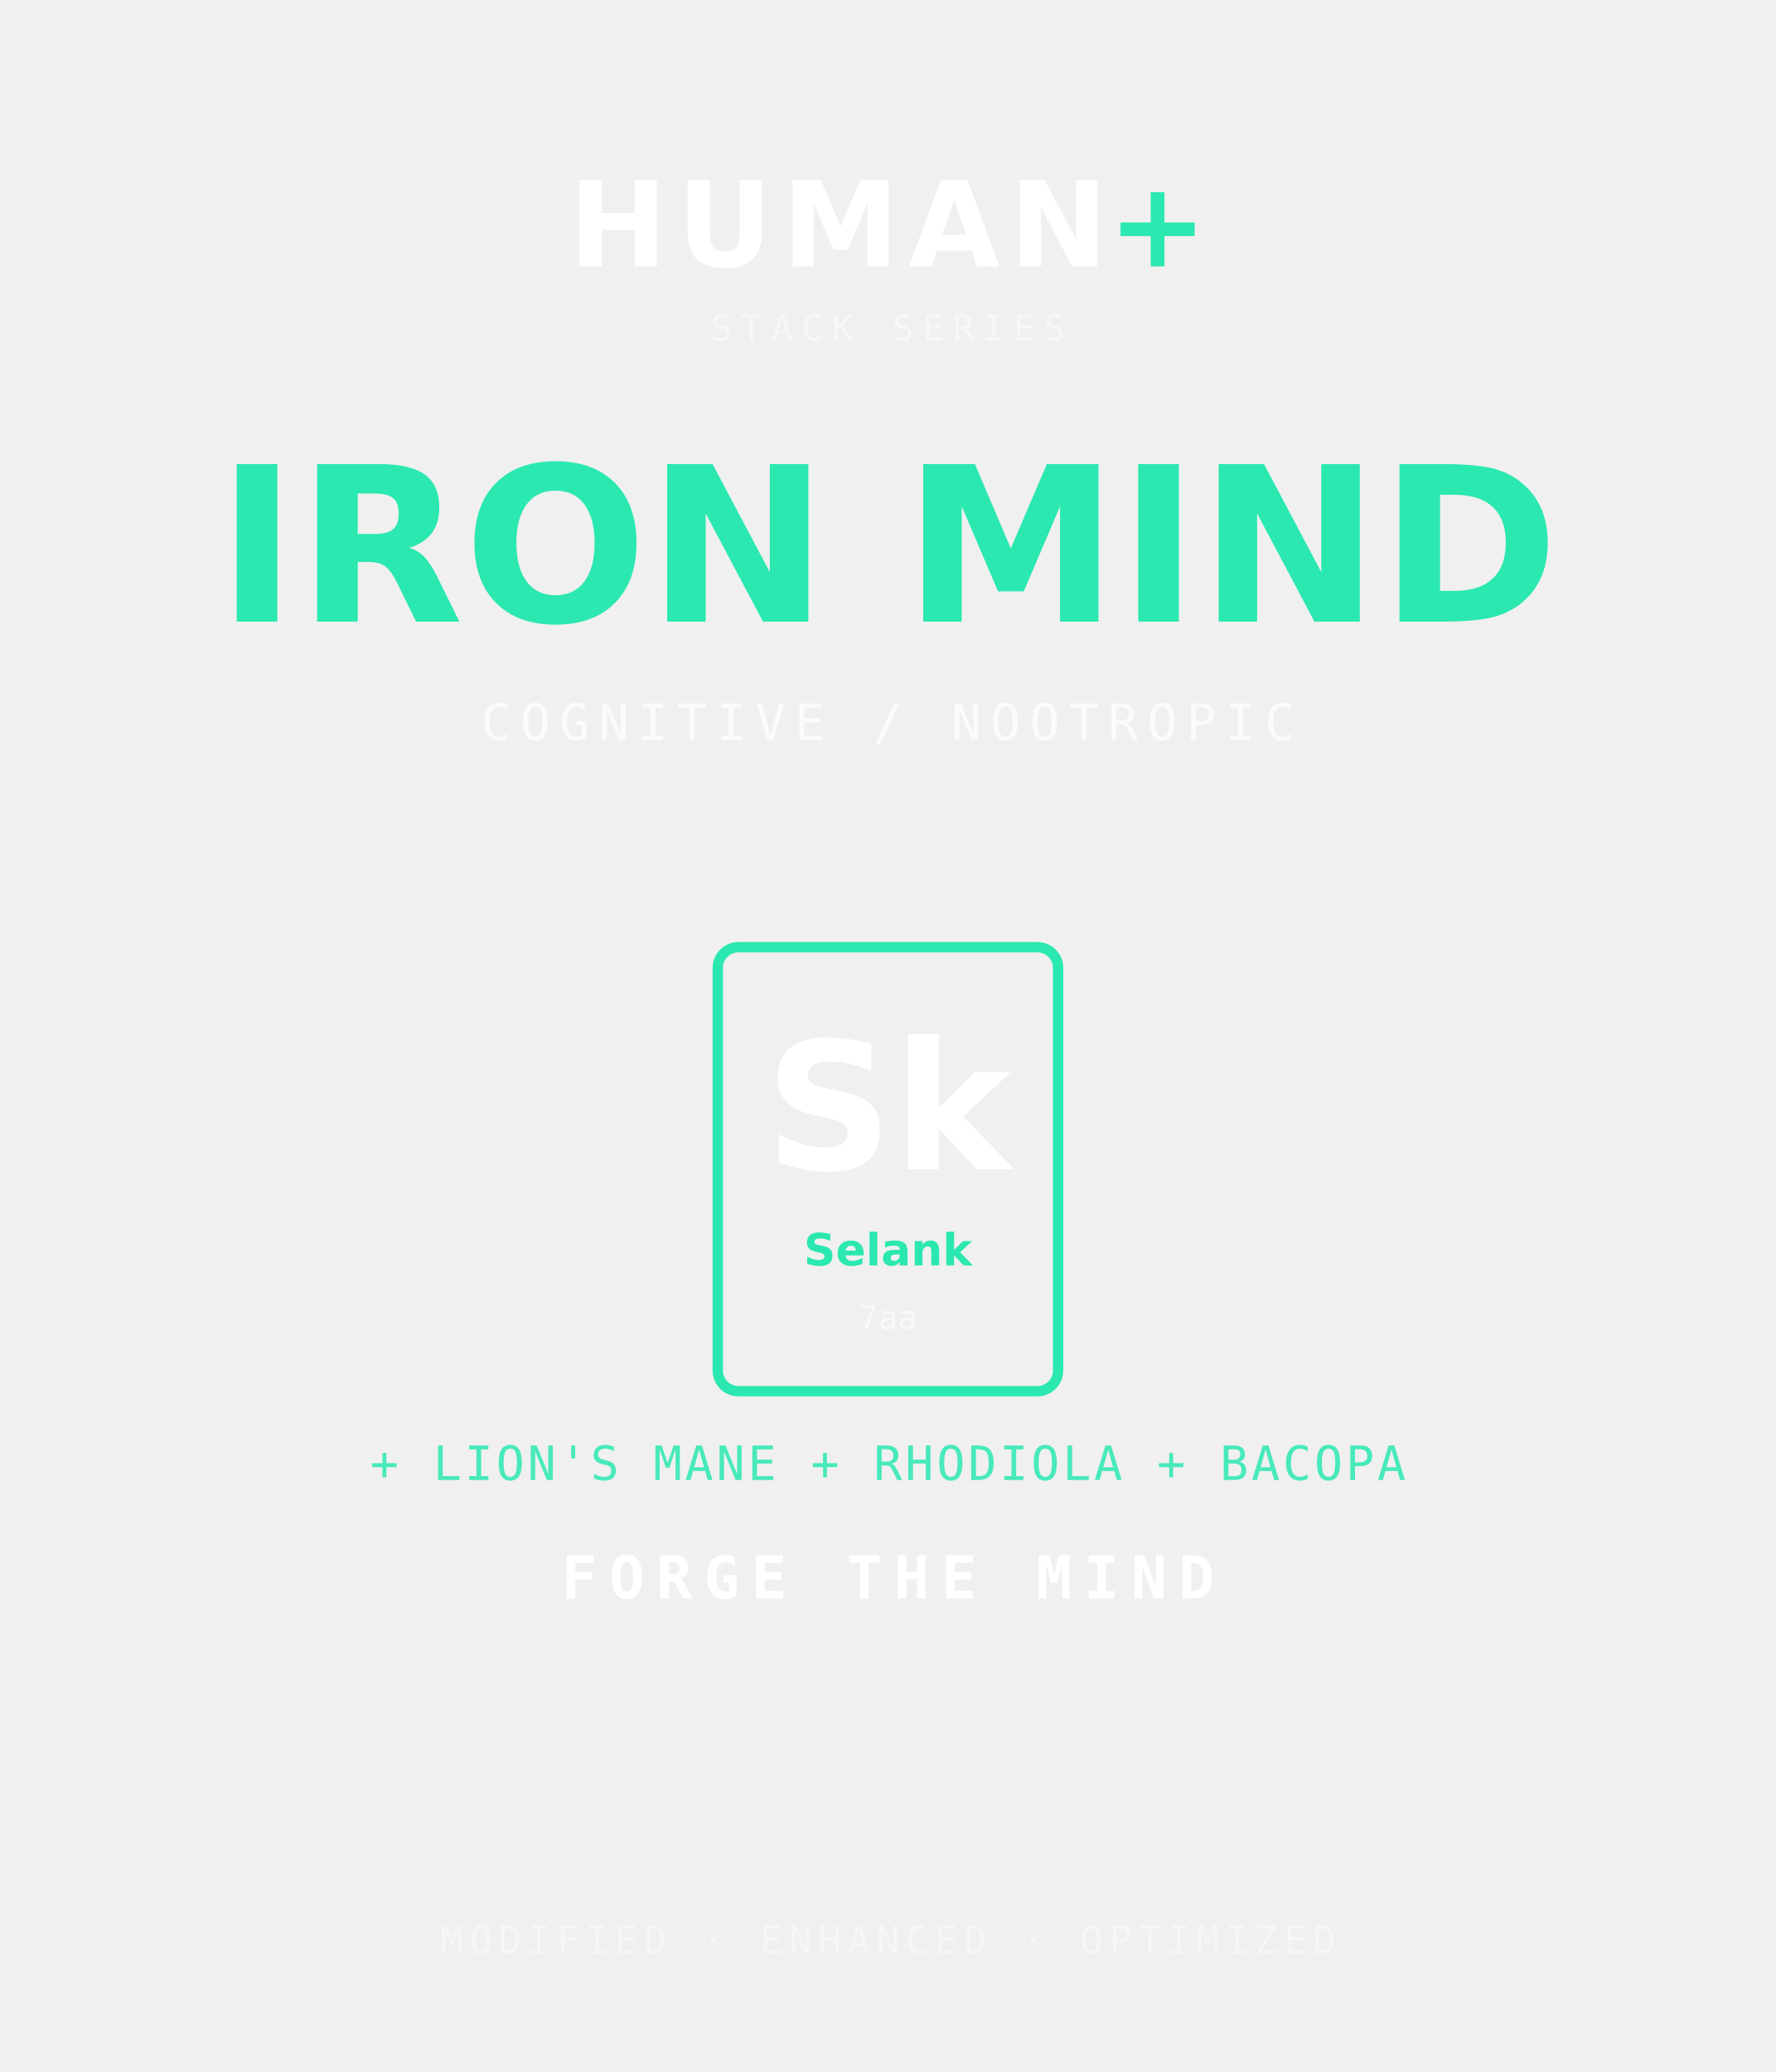
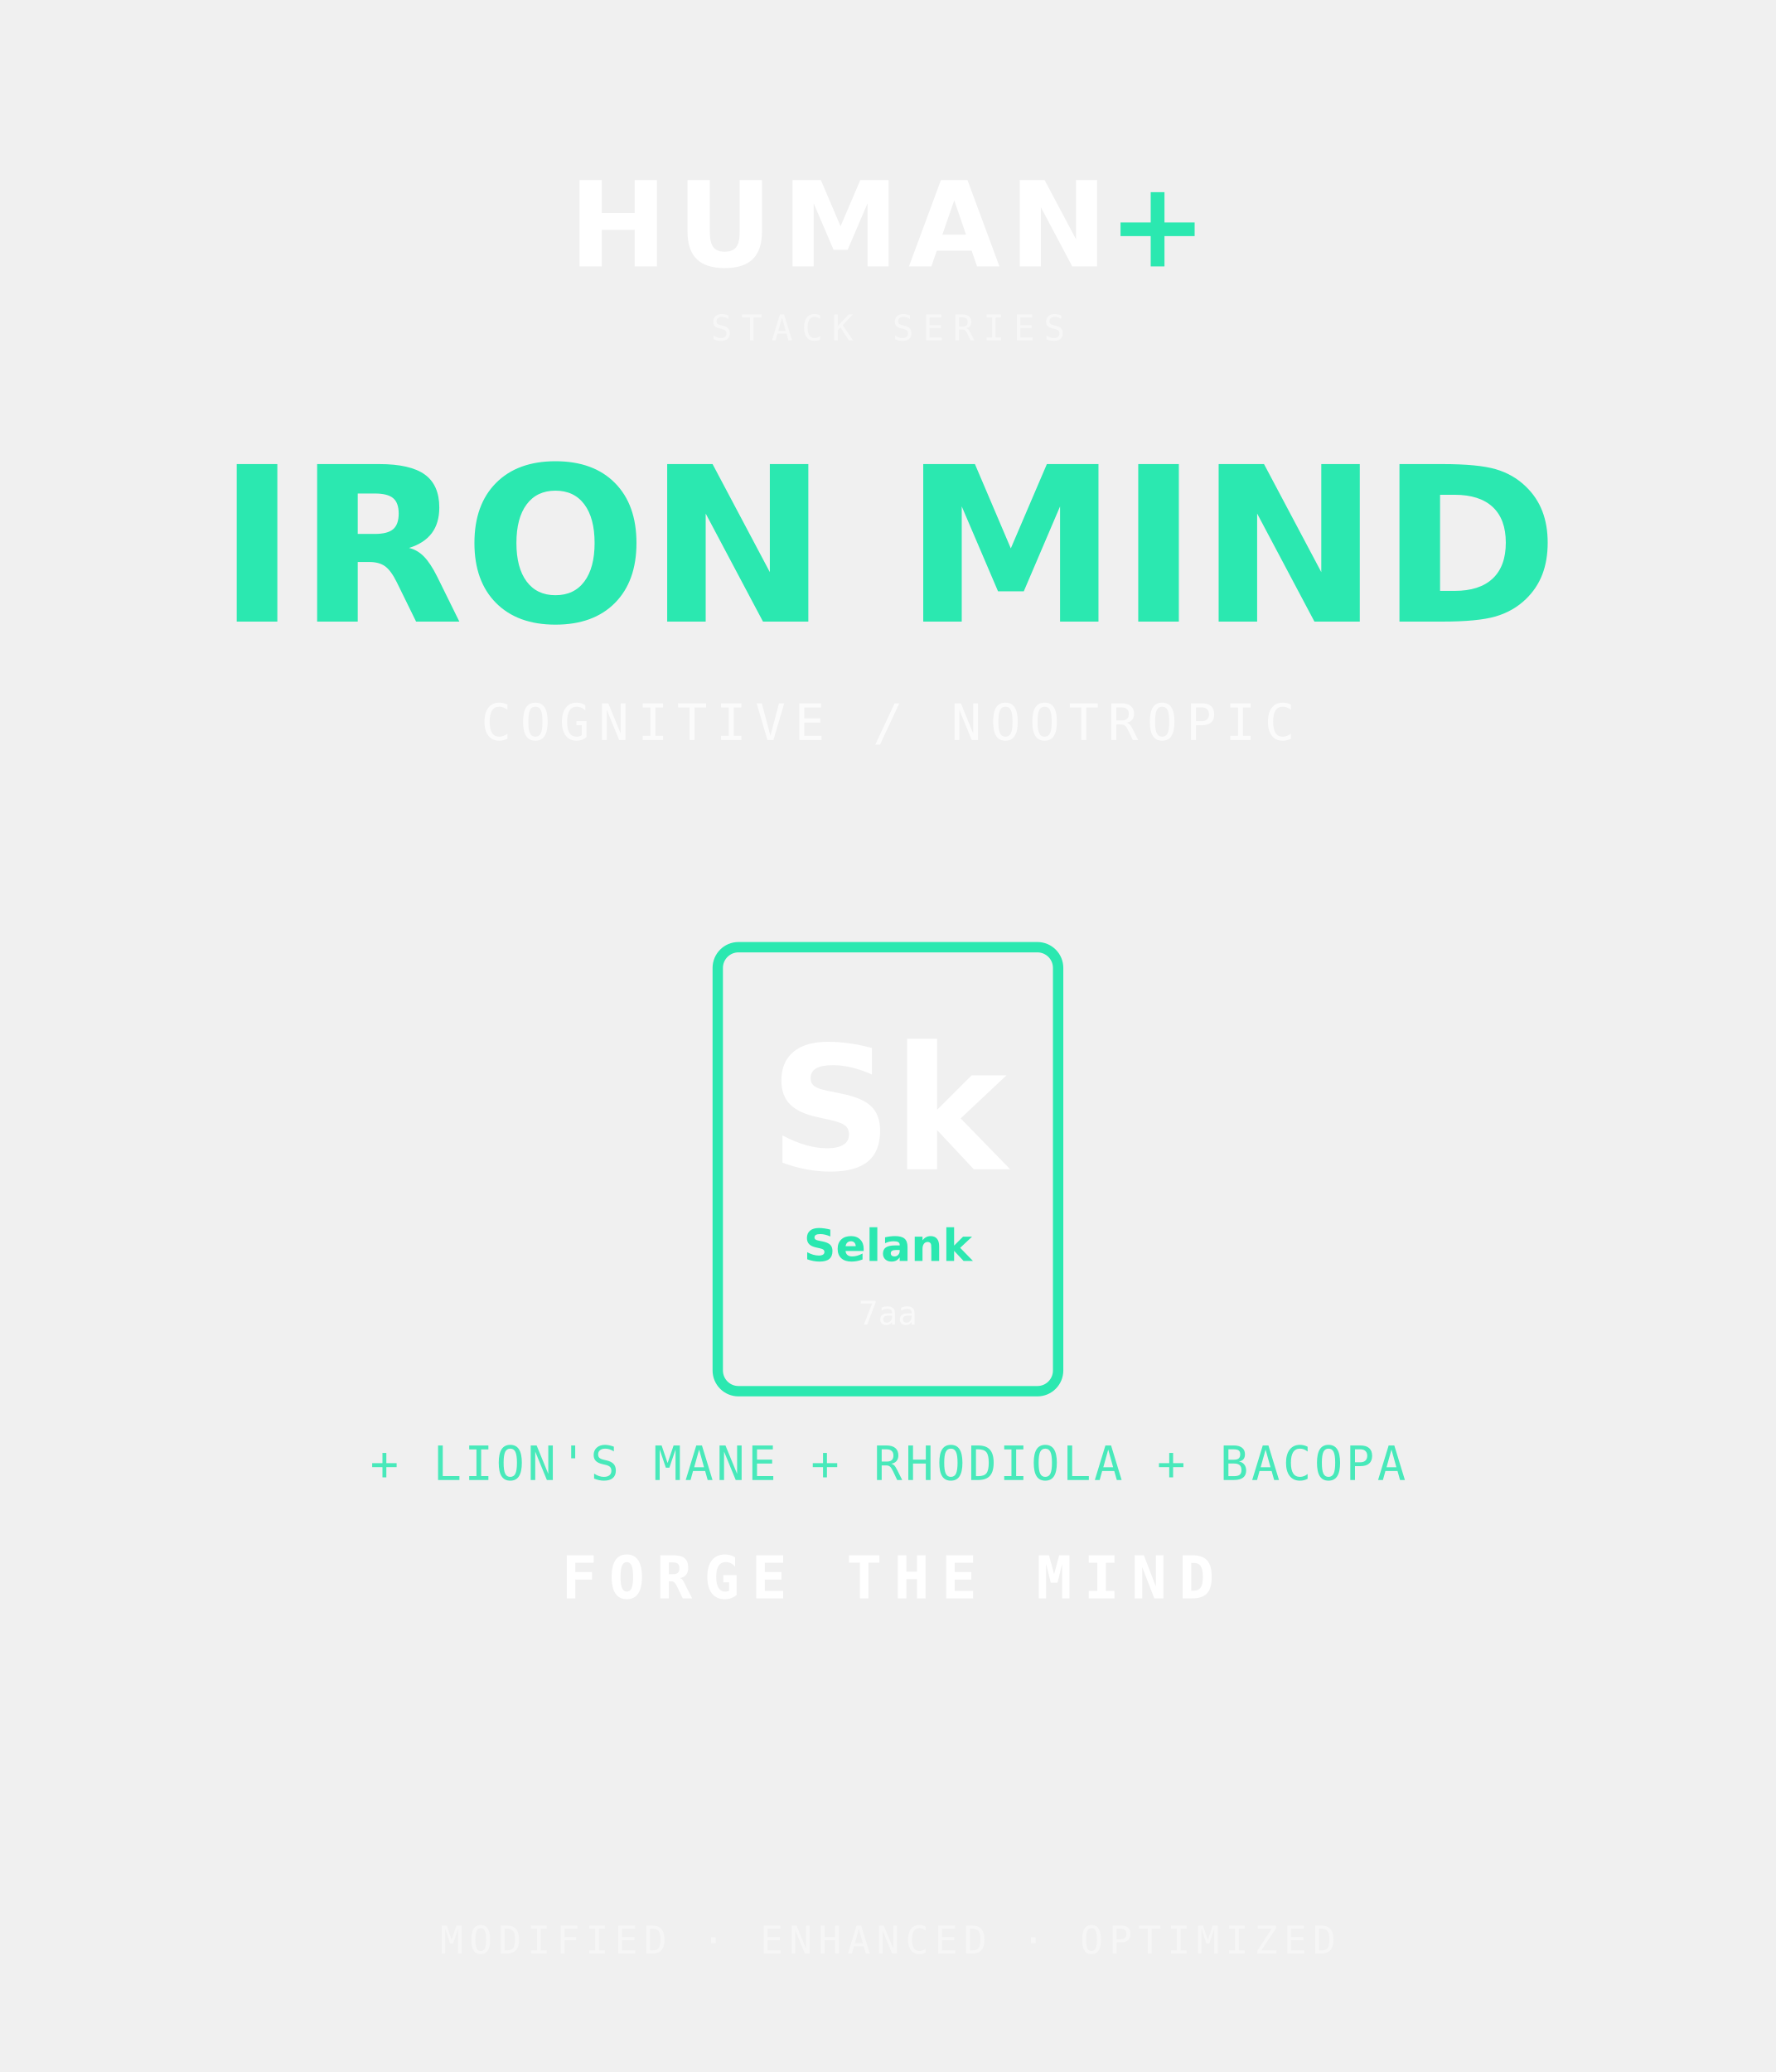
<svg xmlns="http://www.w3.org/2000/svg" viewBox="0 0 1200 1400" width="1200" height="1400">
  <defs>
    <linearGradient id="g" x1="0" y1="0" x2="1" y2="0">
      <stop offset="0%" stop-color="#2BE8B0" />
    </linearGradient>
  </defs>
  <text x="600" y="180" font-family="DejaVu Sans, Liberation Sans, Arial, sans-serif" font-size="80" font-weight="800" text-anchor="middle" letter-spacing="6" fill="#FFFFFF">HUMAN<tspan fill="#2BE8B0">+</tspan>
  </text>
  <text x="600" y="230" font-family="DejaVu Sans Mono, Liberation Mono, monospace" font-size="24" text-anchor="middle" letter-spacing="6" fill="#FFFFFF" fill-opacity="0.45">STACK SERIES</text>
  <text x="600" y="420" font-family="DejaVu Sans, Liberation Sans, Arial, sans-serif" font-size="146" font-weight="800" text-anchor="middle" fill="url(#g)">IRON MIND</text>
  <text x="600" y="500" font-family="DejaVu Sans Mono, Liberation Mono, monospace" font-size="34" letter-spacing="6" text-anchor="middle" fill="#FFFFFF" fill-opacity="0.75">COGNITIVE / NOOTROPIC</text>
  <rect x="485.0" y="640" width="230" height="300" rx="14" fill="none" stroke="#2BE8B0" stroke-width="7" />
-   <text x="600.0" y="790" font-family="DejaVu Sans, Liberation Sans, Arial, sans-serif" font-size="120" font-weight="800" text-anchor="middle" fill="#FFFFFF">Sk</text>
-   <text x="600.0" y="855" font-family="DejaVu Sans, Liberation Sans, Arial, sans-serif" font-size="30" font-weight="700" text-anchor="middle" fill="#2BE8B0">Selank</text>
-   <text x="600.0" y="898" font-family="DejaVu Sans Mono, Liberation Mono, monospace" font-size="22" text-anchor="middle" fill="#FFFFFF" fill-opacity="0.6">7aa</text>
+   <text x="600.0" y="790" font-family="DejaVu Sans, Liberation Sans, Arial, sans-serif" font-size="116" font-weight="800" text-anchor="middle" fill="#FFFFFF">Sk</text>
+   <text x="600.0" y="852" font-family="DejaVu Sans, Liberation Sans, Arial, sans-serif" font-size="30" font-weight="700" text-anchor="middle" fill="#2BE8B0">Selank</text>
+   <text x="600.0" y="895" font-family="DejaVu Sans Mono, Liberation Mono, monospace" font-size="22" text-anchor="middle" fill="#FFFFFF" fill-opacity="0.6">7aa</text>
  <text x="600" y="1000" font-family="DejaVu Sans Mono, Liberation Mono, monospace" font-size="32" letter-spacing="2" text-anchor="middle" fill="#2BE8B0" fill-opacity="0.85">+ LION'S MANE + RHODIOLA + BACOPA</text>
  <text x="600" y="1080" font-family="DejaVu Sans Mono, Liberation Mono, monospace" font-size="40" font-weight="700" letter-spacing="8" text-anchor="middle" fill="#FFFFFF">FORGE THE MIND</text>
  <text x="600" y="1320" font-family="DejaVu Sans Mono, Liberation Mono, monospace" font-size="26" letter-spacing="4" text-anchor="middle" fill="#FFFFFF" fill-opacity="0.4">MODIFIED · ENHANCED · OPTIMIZED</text>
</svg>
